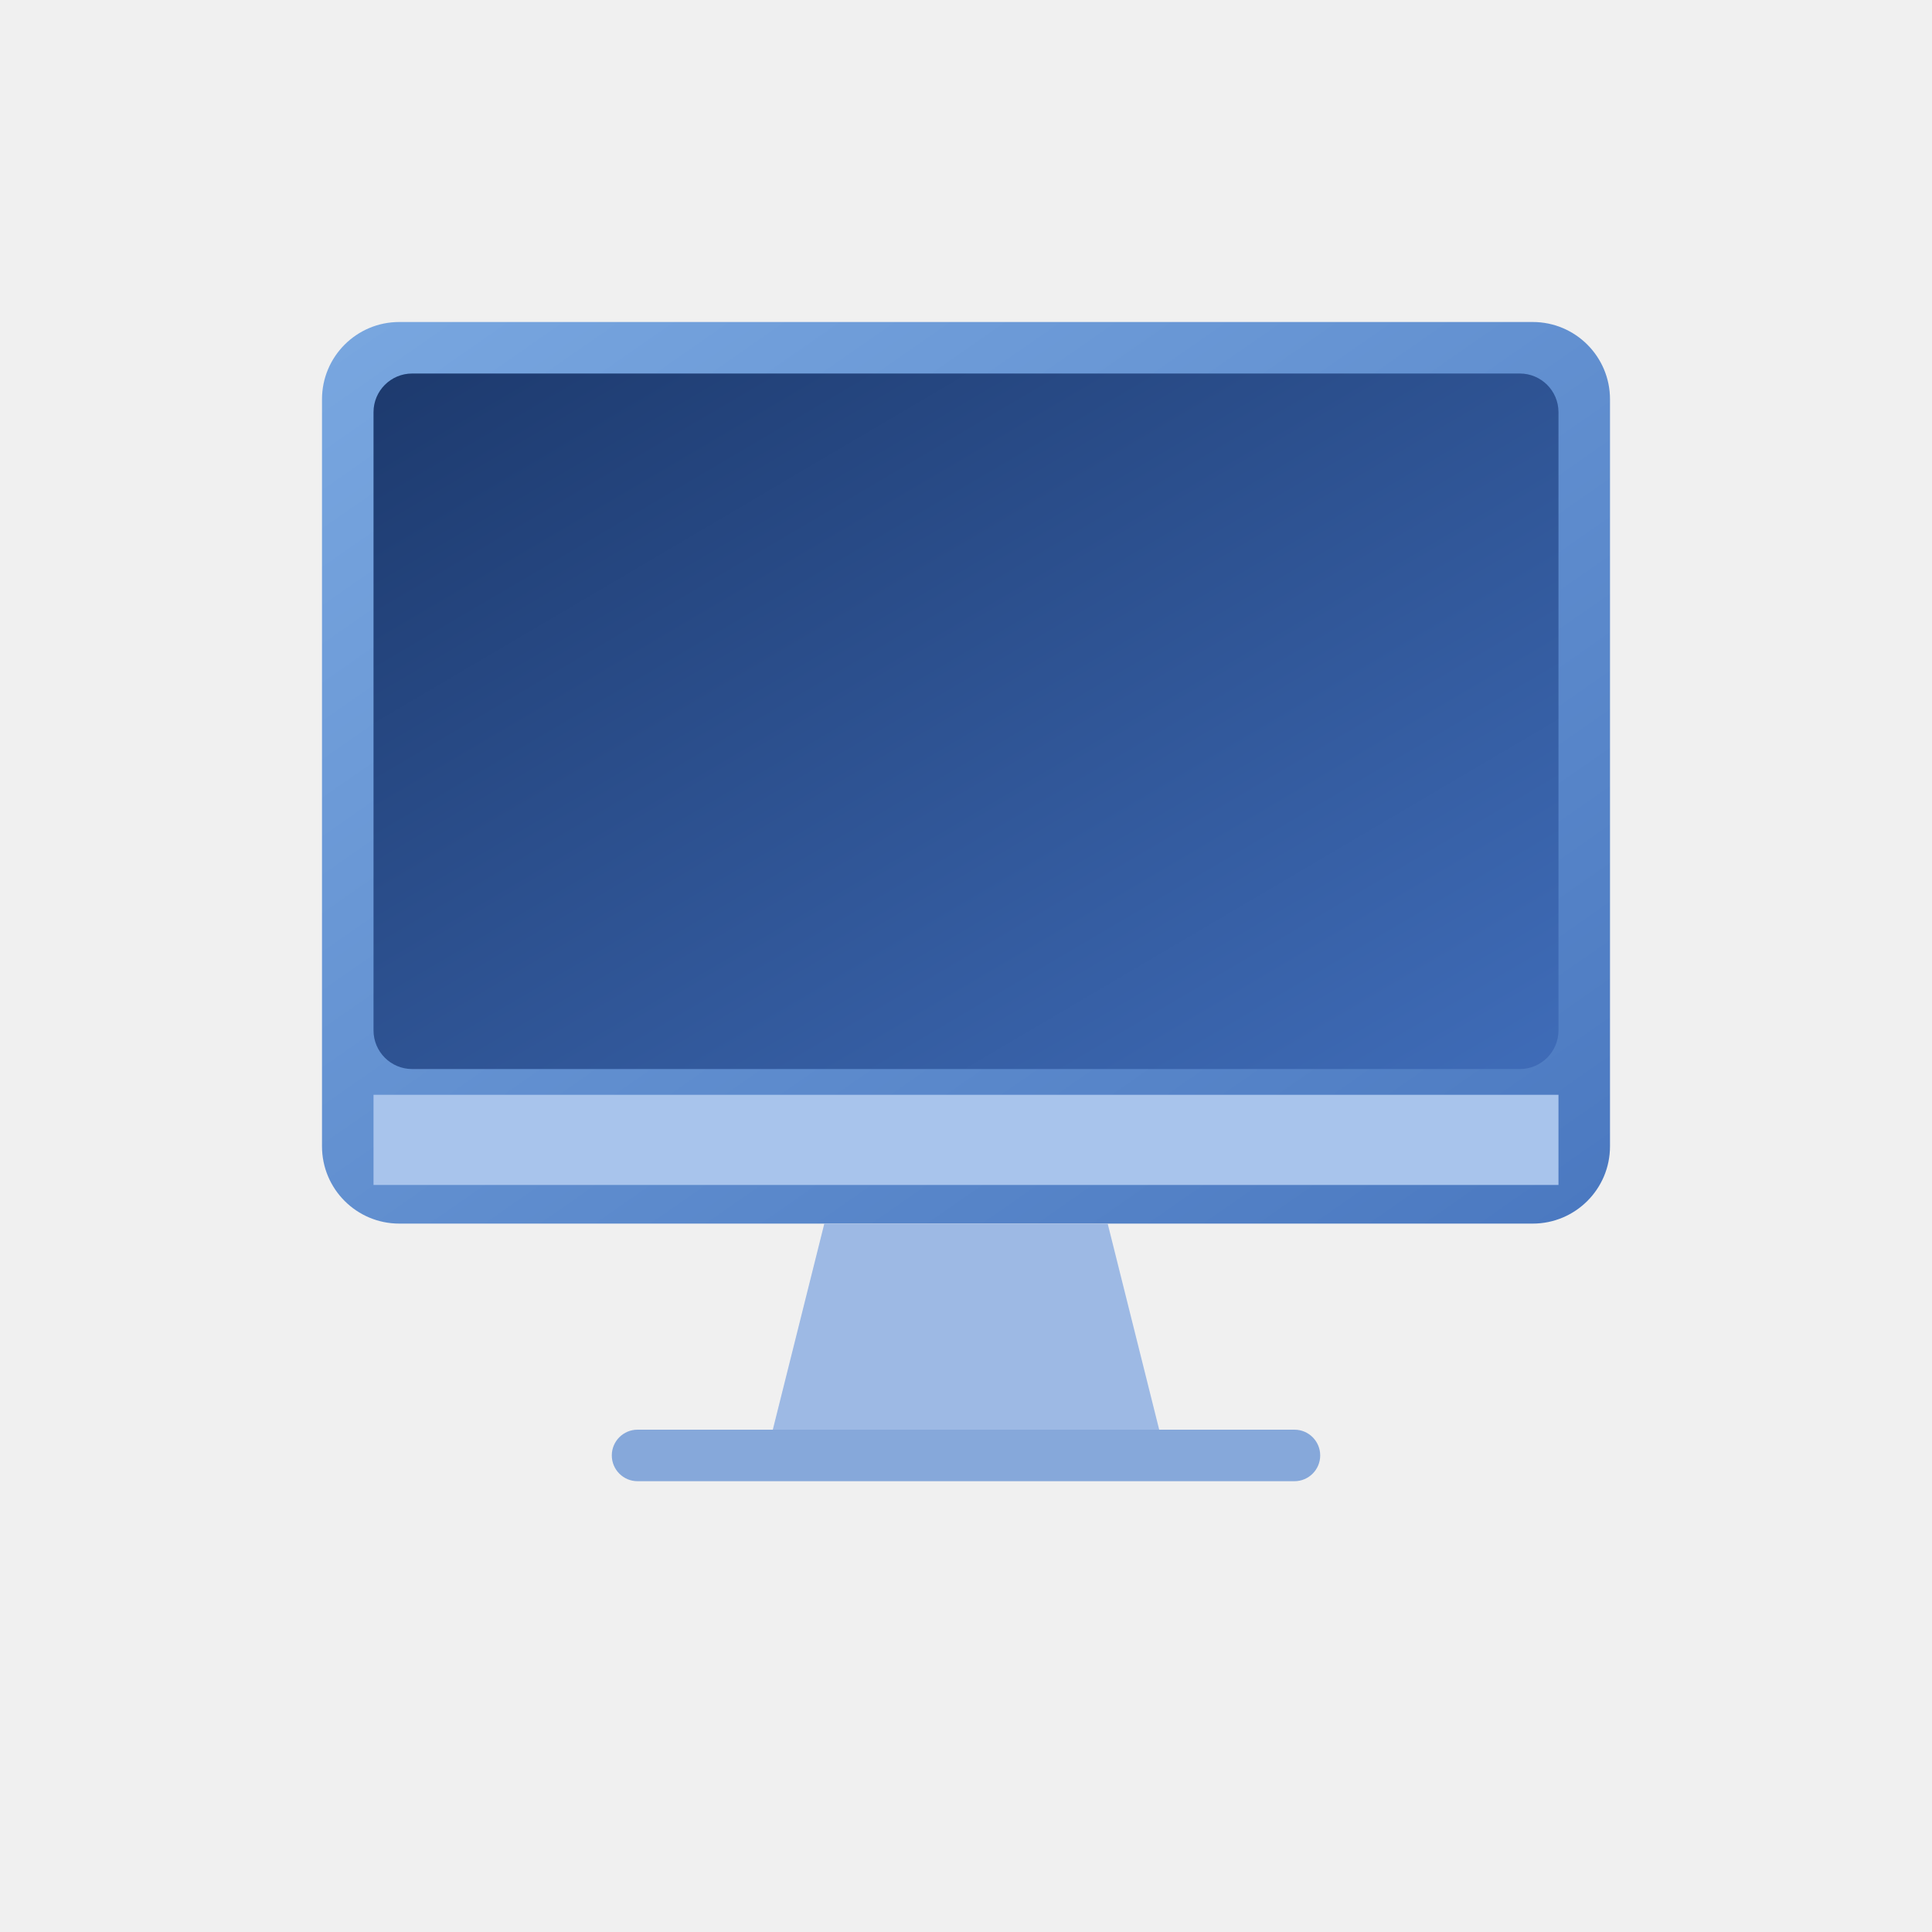
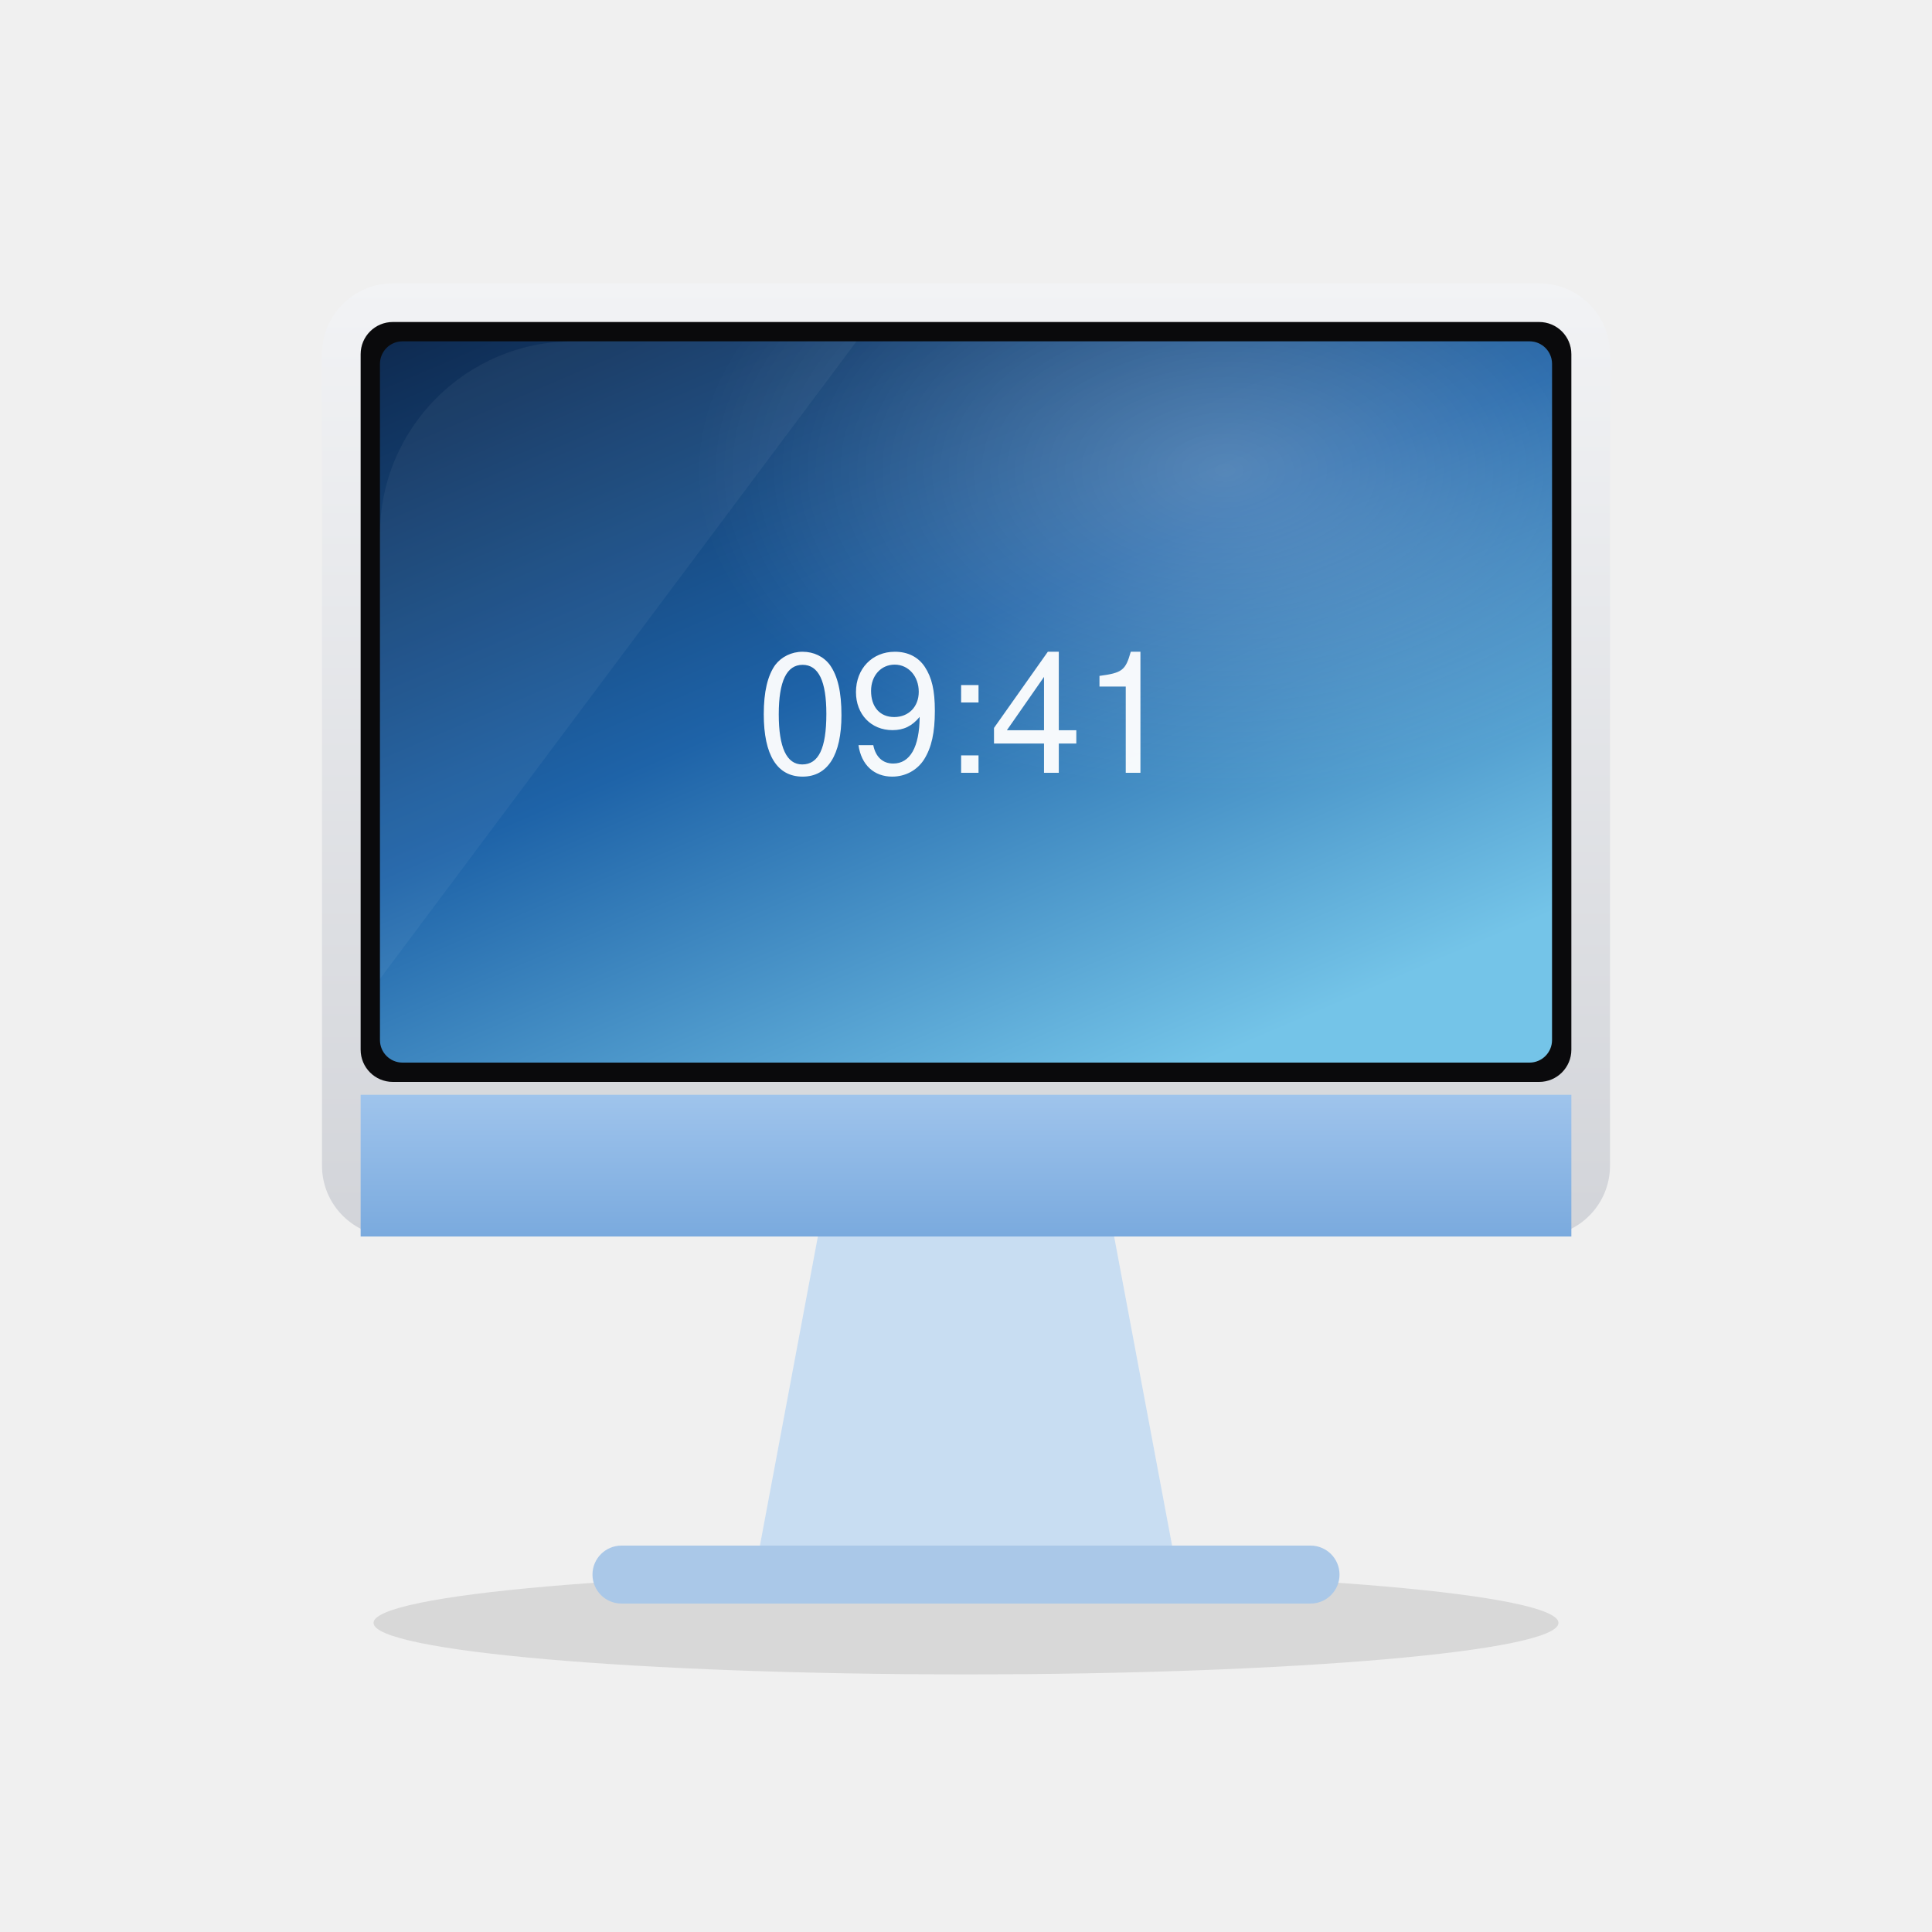
<svg xmlns="http://www.w3.org/2000/svg" viewBox="0 0 300 300">
  <defs>
-     <linearGradient id="ic" x1="0" y1="0" x2="1" y2="1">
-       <stop offset="0" stop-color="#79a7e0" />
-       <stop offset="1" stop-color="#4a78c0" />
+     <linearGradient id="if2" x1="0" y1="0" x2="0" y2="1">
+       <stop offset="0" stop-color="#f2f3f5" />
+       <stop offset="1" stop-color="#d2d4d9" />
    </linearGradient>
-     <linearGradient id="id" x1="0" y1="0" x2="1" y2="1">
-       <stop offset="0" stop-color="#1d3a6e" />
-       <stop offset="1" stop-color="#3f6cb8" />
+     <linearGradient id="iw" x1="0" y1="0" x2=".7" y2="1">
+       <stop offset="0" stop-color="#0e2a50" />
+       <stop offset=".5" stop-color="#1e63a8" />
+       <stop offset="1" stop-color="#74c4e8" />
    </linearGradient>
+     <linearGradient id="ich" x1="0" y1="0" x2="0" y2="1">
+       <stop offset="0" stop-color="#9fc4ec" />
+       <stop offset="1" stop-color="#7aaade" />
+     </linearGradient>
+     <radialGradient id="ig" cx=".72" cy=".18" r=".9">
+       <stop offset="0" stop-color="#ffffff" stop-opacity=".25" />
+       <stop offset=".5" stop-color="#ffffff" stop-opacity="0" />
+     </radialGradient>
  </defs>
-   <rect x="50" y="50" width="200" height="140" rx="12" fill="url(#ic)" />
-   <rect x="58" y="58" width="184" height="108" rx="6" fill="url(#id)" />
-   <rect x="58" y="170" width="184" height="14" fill="#a8c4ec" />
-   <path d="M120 222l8-32h44l8 32z" fill="#9db9e4" />
-   <rect x="95" y="222" width="110" height="8" rx="4" fill="#86a8da" />
+   <ellipse cx="150" cy="252" rx="92" ry="8" fill="#000" opacity=".10" />
+   <rect x="50" y="44" width="200" height="148" rx="11" fill="url(#if2)" />
+   <rect x="56" y="50" width="188" height="118" rx="5" fill="#0a0a0c" />
+   <rect x="59" y="53" width="182" height="112" rx="3.5" fill="url(#iw)" />
+   <rect x="59" y="53" width="182" height="112" rx="3.5" fill="url(#ig)" />
+   <rect x="56" y="170" width="188" height="22" fill="url(#ich)" />
+   <path d="M89 53h44L59 152V83a30 30 0 0 1 30-30z" fill="#fff" opacity=".05" />
+   <path d="M118 240l9-48h46l9 48z" fill="#c8ddf2" />
+   <rect x="92" y="240" width="116" height="9" rx="4.5" fill="#aac8e8" />
+   <text x="150" y="120" font-family="Helvetica,Arial" font-size="26" font-weight="200" fill="#fff" text-anchor="middle" opacity=".95">09:41</text>
</svg>
